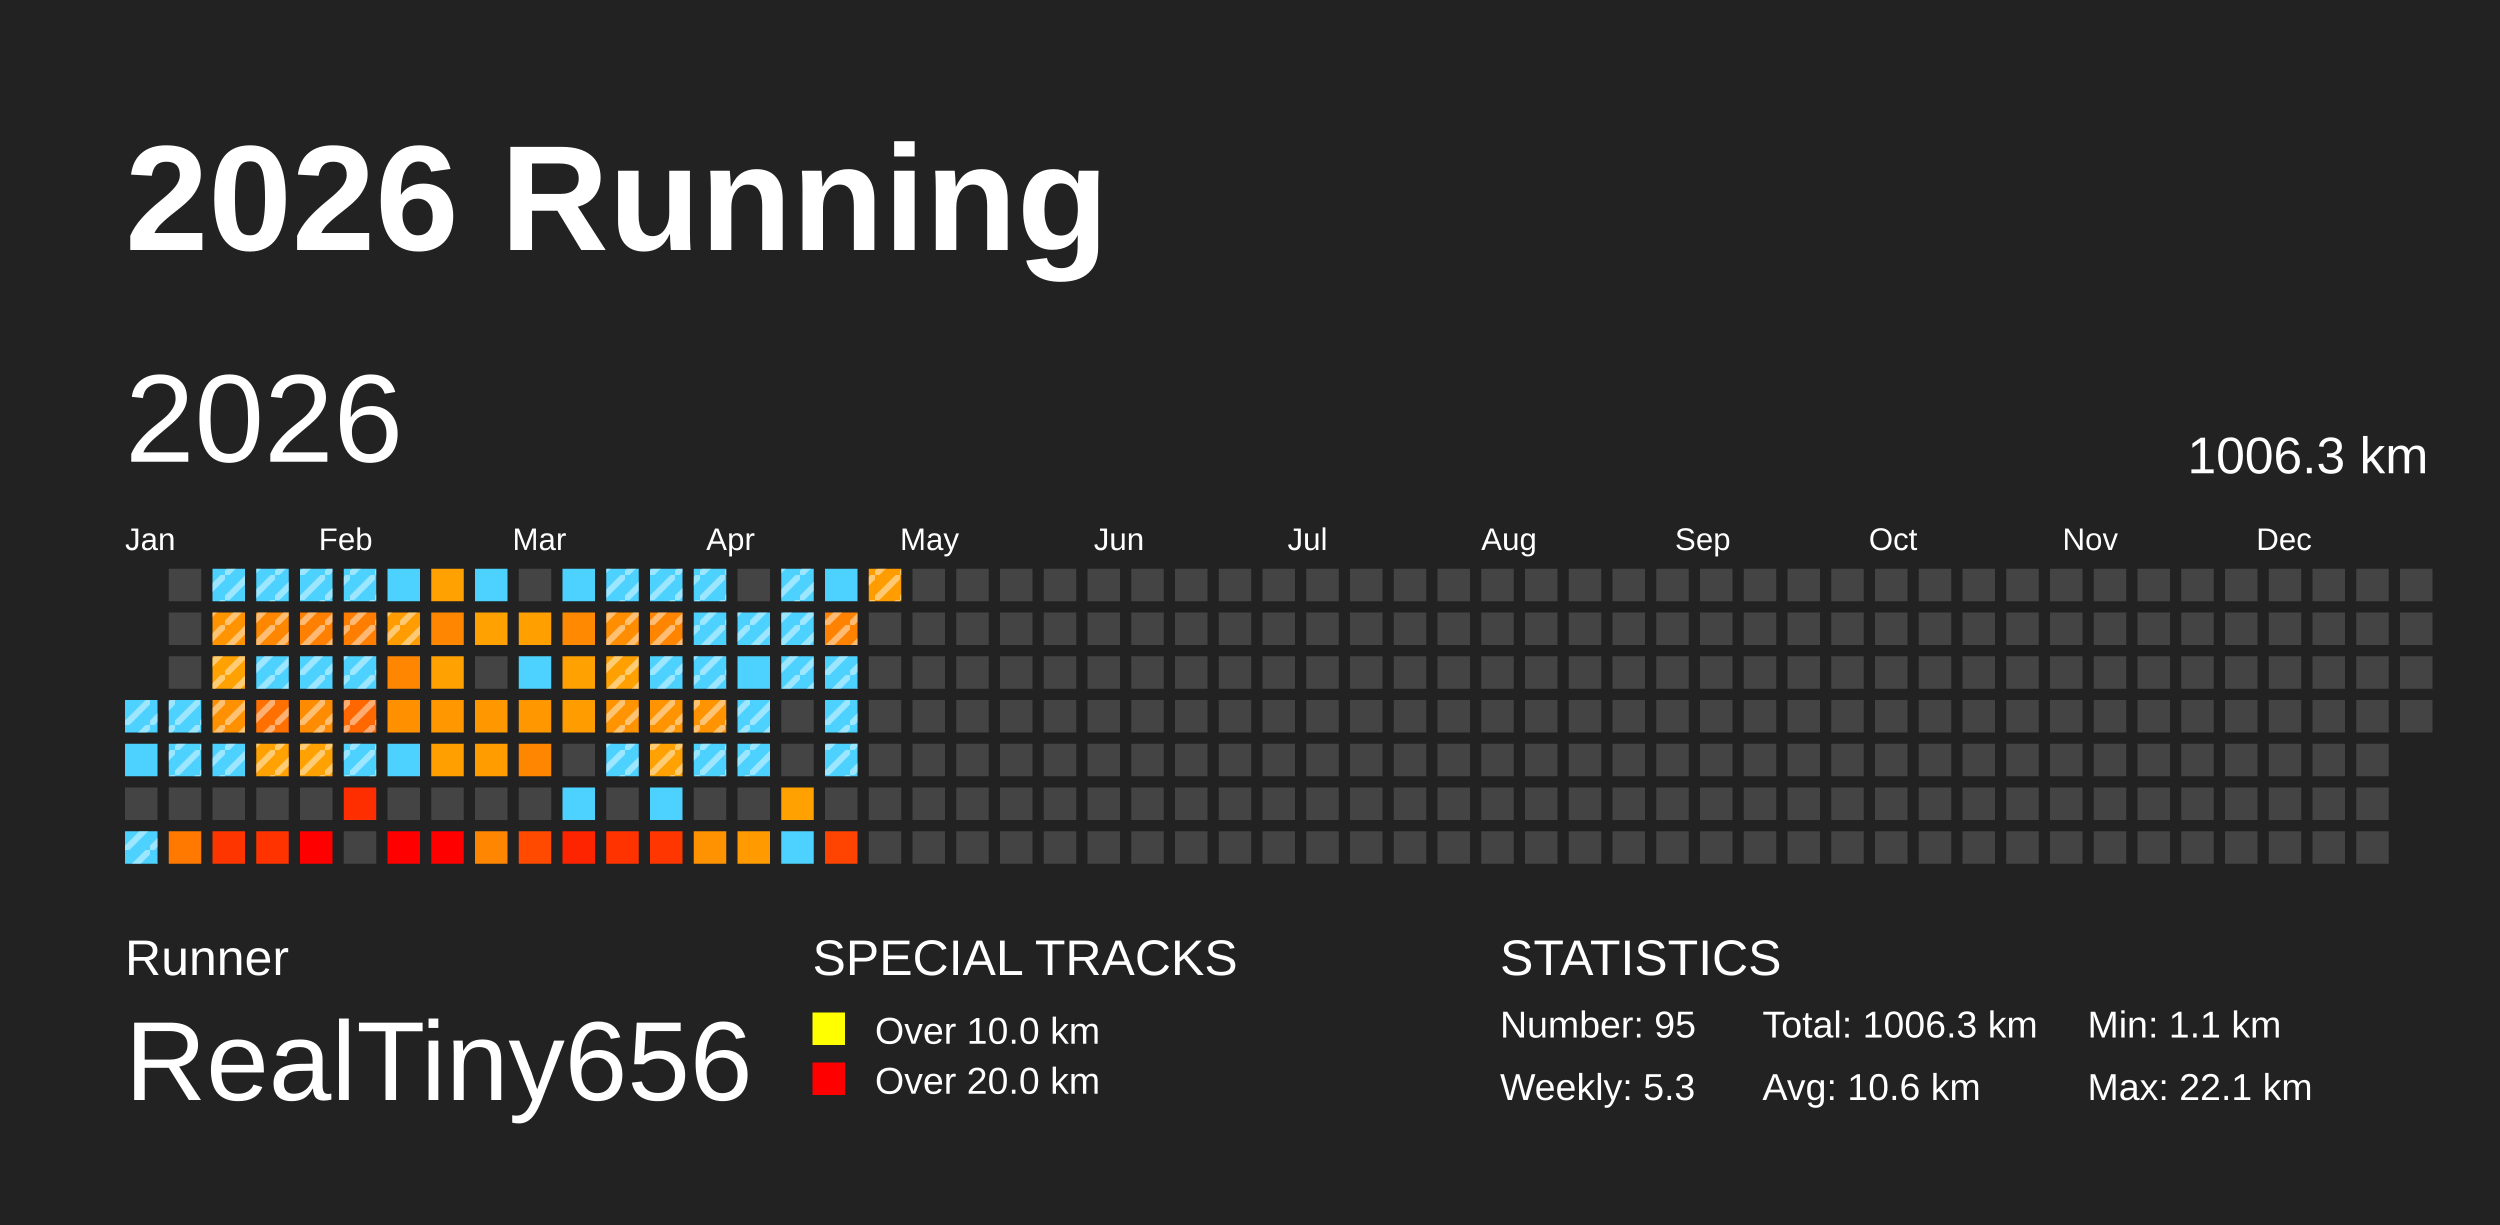
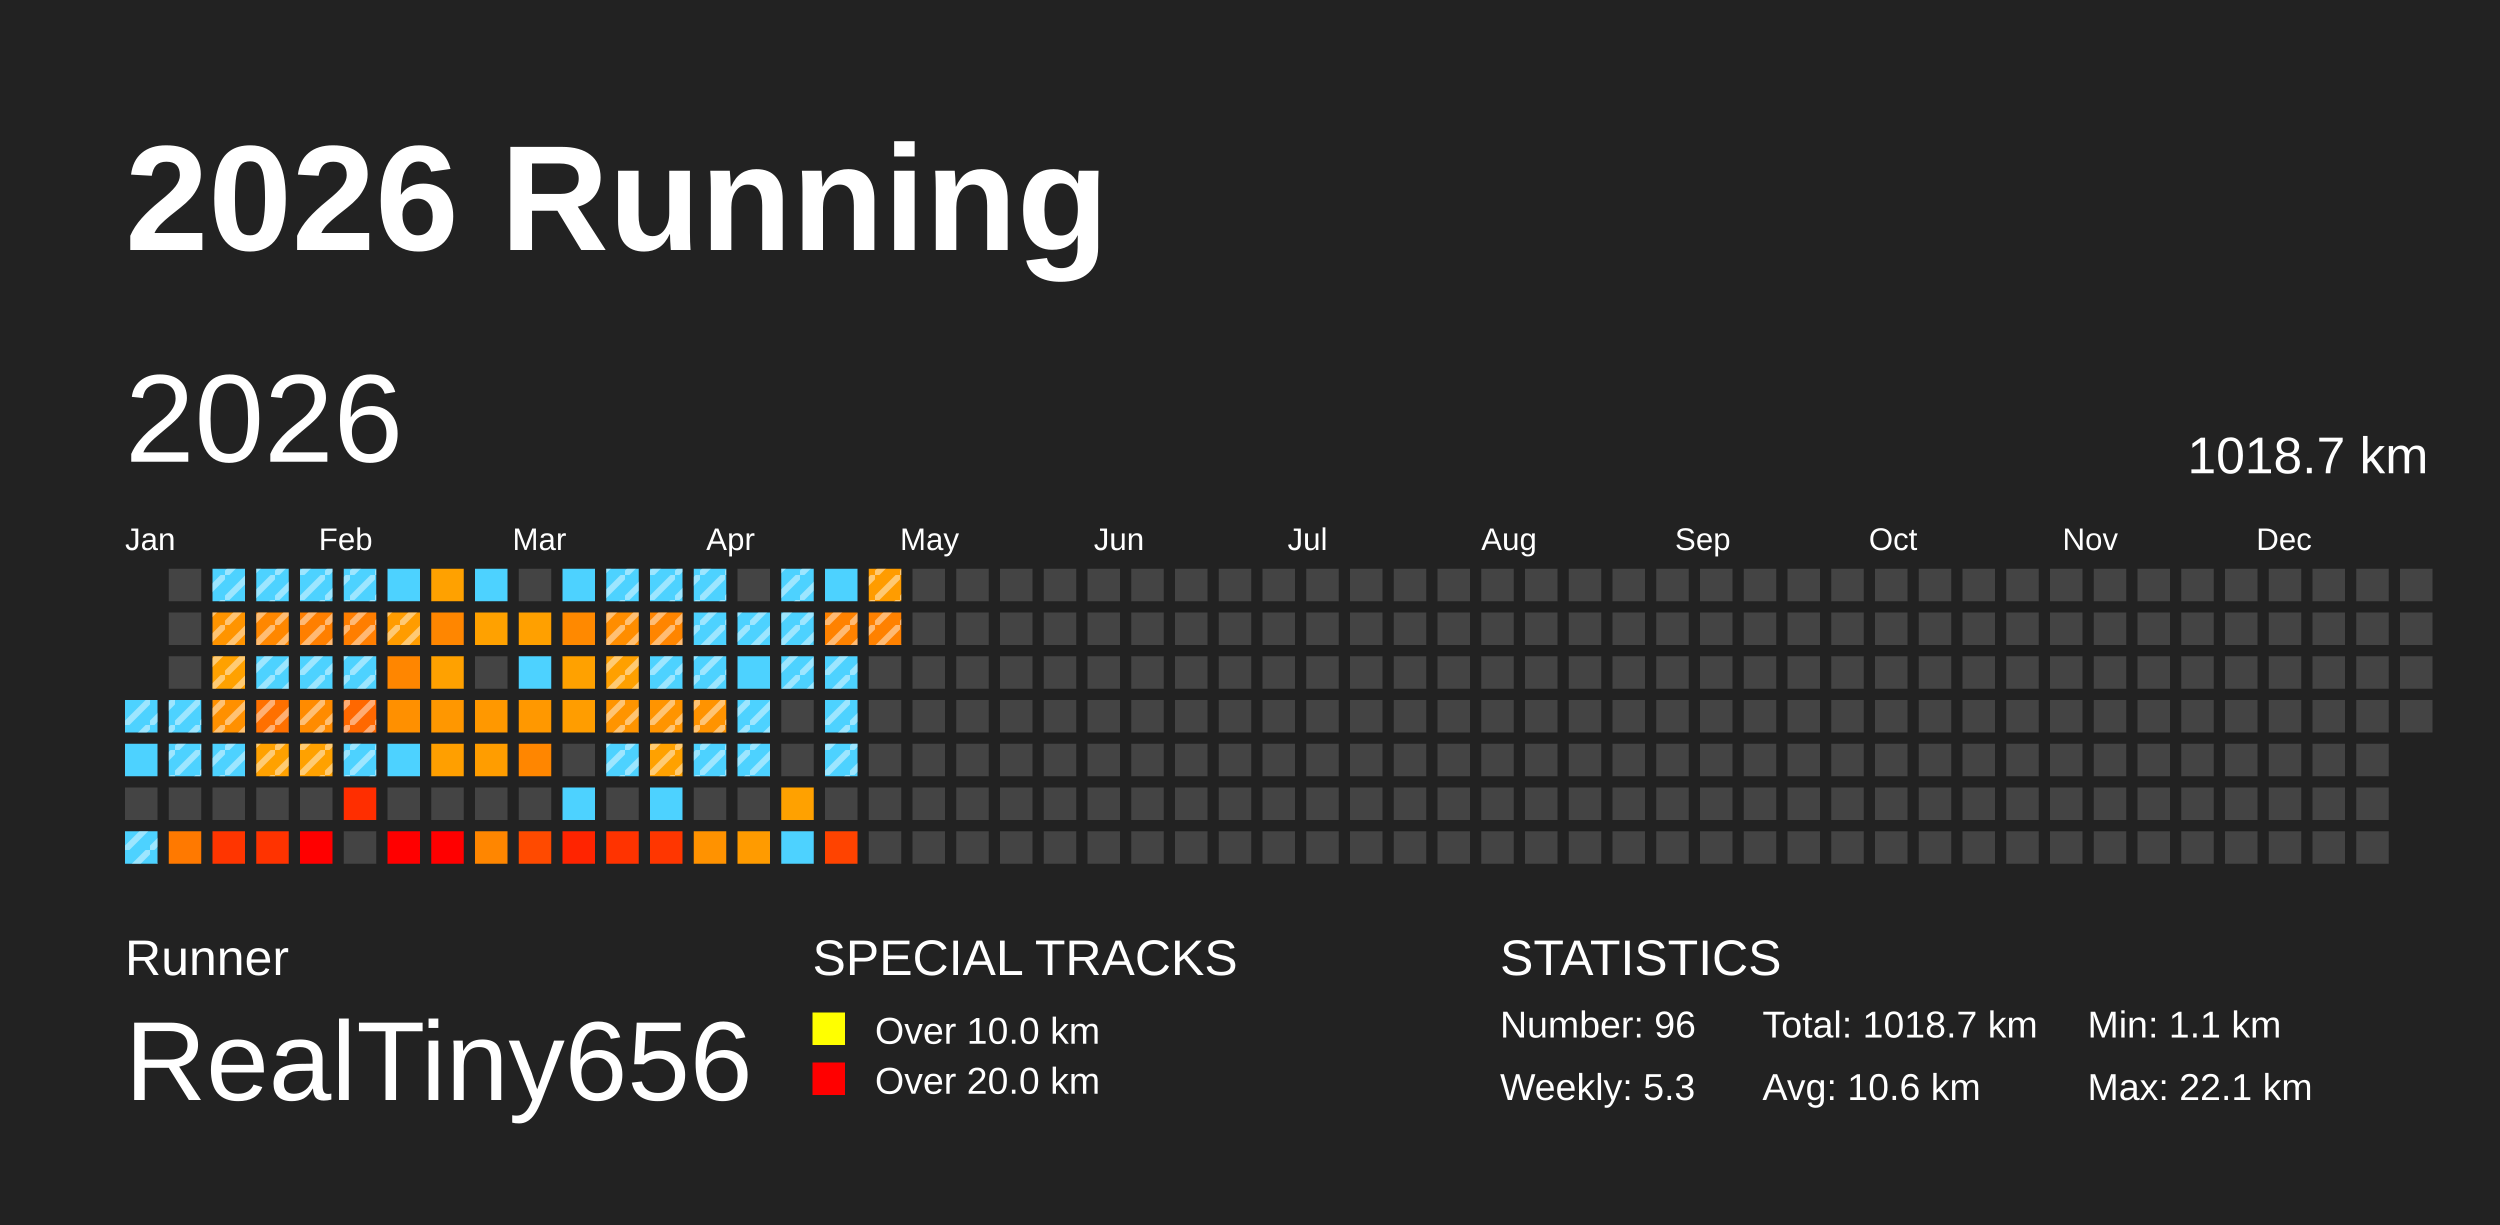
<svg xmlns="http://www.w3.org/2000/svg" baseProfile="full" height="98mm" version="1.1" viewBox="0,0,200,98" width="200mm">
  <defs>
    <pattern height="2" id="indoor-stripe" patternUnits="userSpaceOnUse" width="2">
      <line stroke="white" stroke-opacity="0.45" stroke-width="0.5" x1="0" x2="2" y1="2" y2="0" />
    </pattern>
  </defs>
  <rect fill="#222222" height="98" width="200" x="0" y="0" />
  <text fill="#FFFFFF" style="font-size:12px; font-family:Arial; font-weight:bold;" x="10" y="20">2026 Running</text>
  <text fill="#FFFFFF" style="font-size:4px; font-family:Arial" x="10" y="78">Runner</text>
  <text fill="#FFFFFF" style="font-size:9px; font-family:Arial" x="10" y="88">RealTiny656</text>
  <text fill="#FFFFFF" style="font-size:4px; font-family:Arial" x="65" y="78">SPECIAL TRACKS</text>
  <rect fill="yellow" height="2.6" width="2.6" x="65" y="81" />
  <text fill="#FFFFFF" style="font-size:3px; font-family:Arial" x="70" y="83.5">Over 10.0 km</text>
  <rect fill="red" height="2.6" width="2.6" x="65" y="85" />
  <text fill="#FFFFFF" style="font-size:3px; font-family:Arial" x="70" y="87.5">Over 20.0 km</text>
  <text fill="#FFFFFF" style="font-size:4px; font-family:Arial" x="120" y="78">STATISTICS</text>
-   <text fill="#FFFFFF" style="font-size:3px; font-family:Arial" x="120" y="83">Number: 95</text>
+   <text fill="#FFFFFF" style="font-size:3px; font-family:Arial" x="120" y="83">Number: 96</text>
  <text fill="#FFFFFF" style="font-size:3px; font-family:Arial" x="120" y="88">Weekly: 5.3</text>
-   <text fill="#FFFFFF" style="font-size:3px; font-family:Arial" x="141" y="83">Total: 1006.3 km</text>
+   <text fill="#FFFFFF" style="font-size:3px; font-family:Arial" x="141" y="83">Total: 1018.7 km</text>
  <text fill="#FFFFFF" style="font-size:3px; font-family:Arial" x="141" y="88">Avg: 10.6 km</text>
  <text fill="#FFFFFF" style="font-size:3px; font-family:Arial" x="167" y="83">Min: 1.1 km</text>
  <text fill="#FFFFFF" style="font-size:3px; font-family:Arial" x="167" y="88">Max: 22.1 km</text>
  <text dominant-baseline="hanging" fill="#FFFFFF" style="font-size:10.0px; font-family:Arial;" x="10" y="30">2026</text>
-   <text dominant-baseline="hanging" fill="#FFFFFF" style="font-size:4.125px; font-family:Arial;" x="175" y="35">1006.3 km</text>
+   <text dominant-baseline="hanging" fill="#FFFFFF" style="font-size:4.125px; font-family:Arial;" x="175" y="35">1018.7 km</text>
  <text fill="#FFFFFF" style="font-size:2.5px; font-family:Arial" x="10.0" y="44">Jan</text>
  <text fill="#FFFFFF" style="font-size:2.5px; font-family:Arial" x="25.5" y="44">Feb</text>
  <text fill="#FFFFFF" style="font-size:2.5px; font-family:Arial" x="41.0" y="44">Mar</text>
  <text fill="#FFFFFF" style="font-size:2.5px; font-family:Arial" x="56.5" y="44">Apr</text>
  <text fill="#FFFFFF" style="font-size:2.5px; font-family:Arial" x="72.0" y="44">May</text>
  <text fill="#FFFFFF" style="font-size:2.5px; font-family:Arial" x="87.5" y="44">Jun</text>
  <text fill="#FFFFFF" style="font-size:2.5px; font-family:Arial" x="103.0" y="44">Jul</text>
  <text fill="#FFFFFF" style="font-size:2.5px; font-family:Arial" x="118.5" y="44">Aug</text>
  <text fill="#FFFFFF" style="font-size:2.5px; font-family:Arial" x="134.0" y="44">Sep</text>
  <text fill="#FFFFFF" style="font-size:2.5px; font-family:Arial" x="149.5" y="44">Oct</text>
  <text fill="#FFFFFF" style="font-size:2.5px; font-family:Arial" x="165.0" y="44">Nov</text>
  <text fill="#FFFFFF" style="font-size:2.5px; font-family:Arial" x="180.5" y="44">Dec</text>
  <rect fill="#4dd2ff" height="2.6" width="2.6" x="10.0" y="56.0" />
  <rect fill="url(#indoor-stripe)" height="2.6" style="pointer-events: none;" width="2.6" x="10.0" y="56.0" />
  <rect fill="#4dd2ff" height="2.6" width="2.6" x="10.0" y="59.5" />
  <rect fill="#444444" height="2.6" width="2.6" x="10.0" y="63.0" />
  <rect fill="#4dd2ff" height="2.6" width="2.6" x="10.0" y="66.5" />
  <rect fill="url(#indoor-stripe)" height="2.6" style="pointer-events: none;" width="2.6" x="10.0" y="66.5" />
  <rect fill="#444444" height="2.6" width="2.6" x="13.5" y="45.5" />
  <rect fill="#444444" height="2.6" width="2.6" x="13.5" y="49.0" />
  <rect fill="#444444" height="2.6" width="2.6" x="13.5" y="52.5" />
  <rect fill="#4dd2ff" height="2.6" width="2.6" x="13.5" y="56.0" />
  <rect fill="url(#indoor-stripe)" height="2.6" style="pointer-events: none;" width="2.6" x="13.5" y="56.0" />
  <rect fill="#4dd2ff" height="2.6" width="2.6" x="13.5" y="59.5" />
  <rect fill="url(#indoor-stripe)" height="2.6" style="pointer-events: none;" width="2.6" x="13.5" y="59.5" />
  <rect fill="#444444" height="2.6" width="2.6" x="13.5" y="63.0" />
  <rect fill="#ff7900" height="2.6" width="2.6" x="13.5" y="66.5" />
  <rect fill="#4dd2ff" height="2.6" width="2.6" x="17.0" y="45.5" />
  <rect fill="url(#indoor-stripe)" height="2.6" style="pointer-events: none;" width="2.6" x="17.0" y="45.5" />
  <rect fill="#ff9400" height="2.6" width="2.6" x="17.0" y="49.0" />
  <rect fill="url(#indoor-stripe)" height="2.6" style="pointer-events: none;" width="2.6" x="17.0" y="49.0" />
  <rect fill="#ffa100" height="2.6" width="2.6" x="17.0" y="52.5" />
  <rect fill="url(#indoor-stripe)" height="2.6" style="pointer-events: none;" width="2.6" x="17.0" y="52.5" />
  <rect fill="#ff9000" height="2.6" width="2.6" x="17.0" y="56.0" />
  <rect fill="url(#indoor-stripe)" height="2.6" style="pointer-events: none;" width="2.6" x="17.0" y="56.0" />
  <rect fill="#4dd2ff" height="2.6" width="2.6" x="17.0" y="59.5" />
  <rect fill="url(#indoor-stripe)" height="2.6" style="pointer-events: none;" width="2.6" x="17.0" y="59.5" />
  <rect fill="#444444" height="2.6" width="2.6" x="17.0" y="63.0" />
  <rect fill="#ff3500" height="2.6" width="2.6" x="17.0" y="66.5" />
  <rect fill="#4dd2ff" height="2.6" width="2.6" x="20.5" y="45.5" />
  <rect fill="url(#indoor-stripe)" height="2.6" style="pointer-events: none;" width="2.6" x="20.5" y="45.5" />
  <rect fill="#ff8700" height="2.6" width="2.6" x="20.5" y="49.0" />
  <rect fill="url(#indoor-stripe)" height="2.6" style="pointer-events: none;" width="2.6" x="20.5" y="49.0" />
  <rect fill="#4dd2ff" height="2.6" width="2.6" x="20.5" y="52.5" />
  <rect fill="url(#indoor-stripe)" height="2.6" style="pointer-events: none;" width="2.6" x="20.5" y="52.5" />
  <rect fill="#ff7000" height="2.6" width="2.6" x="20.5" y="56.0" />
  <rect fill="url(#indoor-stripe)" height="2.6" style="pointer-events: none;" width="2.6" x="20.5" y="56.0" />
  <rect fill="#ffa100" height="2.6" width="2.6" x="20.5" y="59.5" />
  <rect fill="url(#indoor-stripe)" height="2.6" style="pointer-events: none;" width="2.6" x="20.5" y="59.5" />
  <rect fill="#444444" height="2.6" width="2.6" x="20.5" y="63.0" />
  <rect fill="#ff3300" height="2.6" width="2.6" x="20.5" y="66.5" />
  <rect fill="#4dd2ff" height="2.6" width="2.6" x="24.0" y="45.5" />
  <rect fill="url(#indoor-stripe)" height="2.6" style="pointer-events: none;" width="2.6" x="24.0" y="45.5" />
  <rect fill="#ff7f00" height="2.6" width="2.6" x="24.0" y="49.0" />
  <rect fill="url(#indoor-stripe)" height="2.6" style="pointer-events: none;" width="2.6" x="24.0" y="49.0" />
  <rect fill="#4dd2ff" height="2.6" width="2.6" x="24.0" y="52.5" />
  <rect fill="url(#indoor-stripe)" height="2.6" style="pointer-events: none;" width="2.6" x="24.0" y="52.5" />
  <rect fill="#ff8b00" height="2.6" width="2.6" x="24.0" y="56.0" />
  <rect fill="url(#indoor-stripe)" height="2.6" style="pointer-events: none;" width="2.6" x="24.0" y="56.0" />
  <rect fill="#ffa100" height="2.6" width="2.6" x="24.0" y="59.5" />
  <rect fill="url(#indoor-stripe)" height="2.6" style="pointer-events: none;" width="2.6" x="24.0" y="59.5" />
  <rect fill="#444444" height="2.6" width="2.6" x="24.0" y="63.0" />
  <rect fill="red" height="2.6" width="2.6" x="24.0" y="66.5" />
  <rect fill="#4dd2ff" height="2.6" width="2.6" x="27.5" y="45.5" />
  <rect fill="url(#indoor-stripe)" height="2.6" style="pointer-events: none;" width="2.6" x="27.5" y="45.5" />
  <rect fill="#ff7e00" height="2.6" width="2.6" x="27.5" y="49.0" />
  <rect fill="url(#indoor-stripe)" height="2.6" style="pointer-events: none;" width="2.6" x="27.5" y="49.0" />
  <rect fill="#4dd2ff" height="2.6" width="2.6" x="27.5" y="52.5" />
  <rect fill="url(#indoor-stripe)" height="2.6" style="pointer-events: none;" width="2.6" x="27.5" y="52.5" />
  <rect fill="#ff6800" height="2.6" width="2.6" x="27.5" y="56.0" />
  <rect fill="url(#indoor-stripe)" height="2.6" style="pointer-events: none;" width="2.6" x="27.5" y="56.0" />
  <rect fill="#4dd2ff" height="2.6" width="2.6" x="27.5" y="59.5" />
  <rect fill="url(#indoor-stripe)" height="2.6" style="pointer-events: none;" width="2.6" x="27.5" y="59.5" />
  <rect fill="#ff2e00" height="2.6" width="2.6" x="27.5" y="63.0" />
  <rect fill="#444444" height="2.6" width="2.6" x="27.5" y="66.5" />
  <rect fill="#4dd2ff" height="2.6" width="2.6" x="31.0" y="45.5" />
  <rect fill="#ff9c00" height="2.6" width="2.6" x="31.0" y="49.0" />
  <rect fill="url(#indoor-stripe)" height="2.6" style="pointer-events: none;" width="2.6" x="31.0" y="49.0" />
  <rect fill="#ff8600" height="2.6" width="2.6" x="31.0" y="52.5" />
  <rect fill="#ff9000" height="2.6" width="2.6" x="31.0" y="56.0" />
  <rect fill="#4dd2ff" height="2.6" width="2.6" x="31.0" y="59.5" />
  <rect fill="#444444" height="2.6" width="2.6" x="31.0" y="63.0" />
  <rect fill="red" height="2.6" width="2.6" x="31.0" y="66.5" />
  <rect fill="#ffa100" height="2.6" width="2.6" x="34.5" y="45.5" />
  <rect fill="#ff8600" height="2.6" width="2.6" x="34.5" y="49.0" />
  <rect fill="#ffa100" height="2.6" width="2.6" x="34.5" y="52.5" />
  <rect fill="#ff9700" height="2.6" width="2.6" x="34.5" y="56.0" />
  <rect fill="#ff9f00" height="2.6" width="2.6" x="34.5" y="59.5" />
  <rect fill="#444444" height="2.6" width="2.6" x="34.5" y="63.0" />
  <rect fill="red" height="2.6" width="2.6" x="34.5" y="66.5" />
  <rect fill="#4dd2ff" height="2.6" width="2.6" x="38.0" y="45.5" />
  <rect fill="#ffa100" height="2.6" width="2.6" x="38.0" y="49.0" />
  <rect fill="#444444" height="2.6" width="2.6" x="38.0" y="52.5" />
  <rect fill="#ff9800" height="2.6" width="2.6" x="38.0" y="56.0" />
  <rect fill="#ff9d00" height="2.6" width="2.6" x="38.0" y="59.5" />
  <rect fill="#444444" height="2.6" width="2.6" x="38.0" y="63.0" />
  <rect fill="#ff8600" height="2.6" width="2.6" x="38.0" y="66.5" />
  <rect fill="#444444" height="2.6" width="2.6" x="41.5" y="45.5" />
  <rect fill="#ffa000" height="2.6" width="2.6" x="41.5" y="49.0" />
  <rect fill="#4dd2ff" height="2.6" width="2.6" x="41.5" y="52.5" />
  <rect fill="#ff9800" height="2.6" width="2.6" x="41.5" y="56.0" />
  <rect fill="#ff8600" height="2.6" width="2.6" x="41.5" y="59.5" />
  <rect fill="#444444" height="2.6" width="2.6" x="41.5" y="63.0" />
  <rect fill="#ff4a00" height="2.6" width="2.6" x="41.5" y="66.5" />
  <rect fill="#4dd2ff" height="2.6" width="2.6" x="45.0" y="45.5" />
  <rect fill="#ff8900" height="2.6" width="2.6" x="45.0" y="49.0" />
  <rect fill="#ffa100" height="2.6" width="2.6" x="45.0" y="52.5" />
  <rect fill="#ff9d00" height="2.6" width="2.6" x="45.0" y="56.0" />
  <rect fill="#444444" height="2.6" width="2.6" x="45.0" y="59.5" />
  <rect fill="#4dd2ff" height="2.6" width="2.6" x="45.0" y="63.0" />
  <rect fill="#ff2400" height="2.6" width="2.6" x="45.0" y="66.5" />
  <rect fill="#4dd2ff" height="2.6" width="2.6" x="48.5" y="45.5" />
  <rect fill="url(#indoor-stripe)" height="2.6" style="pointer-events: none;" width="2.6" x="48.5" y="45.5" />
  <rect fill="#ff8d00" height="2.6" width="2.6" x="48.5" y="49.0" />
  <rect fill="url(#indoor-stripe)" height="2.6" style="pointer-events: none;" width="2.6" x="48.5" y="49.0" />
  <rect fill="#ffa000" height="2.6" width="2.6" x="48.5" y="52.5" />
  <rect fill="url(#indoor-stripe)" height="2.6" style="pointer-events: none;" width="2.6" x="48.5" y="52.5" />
  <rect fill="#ff9400" height="2.6" width="2.6" x="48.5" y="56.0" />
  <rect fill="url(#indoor-stripe)" height="2.6" style="pointer-events: none;" width="2.6" x="48.5" y="56.0" />
  <rect fill="#4dd2ff" height="2.6" width="2.6" x="48.5" y="59.5" />
  <rect fill="url(#indoor-stripe)" height="2.6" style="pointer-events: none;" width="2.6" x="48.5" y="59.5" />
  <rect fill="#444444" height="2.6" width="2.6" x="48.5" y="63.0" />
  <rect fill="#ff3300" height="2.6" width="2.6" x="48.5" y="66.5" />
  <rect fill="#4dd2ff" height="2.6" width="2.6" x="52.0" y="45.5" />
  <rect fill="url(#indoor-stripe)" height="2.6" style="pointer-events: none;" width="2.6" x="52.0" y="45.5" />
  <rect fill="#ff8500" height="2.6" width="2.6" x="52.0" y="49.0" />
  <rect fill="url(#indoor-stripe)" height="2.6" style="pointer-events: none;" width="2.6" x="52.0" y="49.0" />
  <rect fill="#4dd2ff" height="2.6" width="2.6" x="52.0" y="52.5" />
  <rect fill="url(#indoor-stripe)" height="2.6" style="pointer-events: none;" width="2.6" x="52.0" y="52.5" />
  <rect fill="#ff9400" height="2.6" width="2.6" x="52.0" y="56.0" />
  <rect fill="url(#indoor-stripe)" height="2.6" style="pointer-events: none;" width="2.6" x="52.0" y="56.0" />
  <rect fill="#ffa100" height="2.6" width="2.6" x="52.0" y="59.5" />
  <rect fill="url(#indoor-stripe)" height="2.6" style="pointer-events: none;" width="2.6" x="52.0" y="59.5" />
  <rect fill="#4dd2ff" height="2.6" width="2.6" x="52.0" y="63.0" />
  <rect fill="#ff3600" height="2.6" width="2.6" x="52.0" y="66.5" />
  <rect fill="#4dd2ff" height="2.6" width="2.6" x="55.5" y="45.5" />
  <rect fill="url(#indoor-stripe)" height="2.6" style="pointer-events: none;" width="2.6" x="55.5" y="45.5" />
  <rect fill="#4dd2ff" height="2.6" width="2.6" x="55.5" y="49.0" />
  <rect fill="url(#indoor-stripe)" height="2.6" style="pointer-events: none;" width="2.6" x="55.5" y="49.0" />
  <rect fill="#4dd2ff" height="2.6" width="2.6" x="55.5" y="52.5" />
  <rect fill="url(#indoor-stripe)" height="2.6" style="pointer-events: none;" width="2.6" x="55.5" y="52.5" />
  <rect fill="#ff9300" height="2.6" width="2.6" x="55.5" y="56.0" />
  <rect fill="url(#indoor-stripe)" height="2.6" style="pointer-events: none;" width="2.6" x="55.5" y="56.0" />
  <rect fill="#4dd2ff" height="2.6" width="2.6" x="55.5" y="59.5" />
  <rect fill="url(#indoor-stripe)" height="2.6" style="pointer-events: none;" width="2.6" x="55.5" y="59.5" />
  <rect fill="#444444" height="2.6" width="2.6" x="55.5" y="63.0" />
  <rect fill="#ff9200" height="2.6" width="2.6" x="55.5" y="66.5" />
  <rect fill="#444444" height="2.6" width="2.6" x="59.0" y="45.5" />
  <rect fill="#4dd2ff" height="2.6" width="2.6" x="59.0" y="49.0" />
  <rect fill="url(#indoor-stripe)" height="2.6" style="pointer-events: none;" width="2.6" x="59.0" y="49.0" />
  <rect fill="#4dd2ff" height="2.6" width="2.6" x="59.0" y="52.5" />
  <rect fill="#4dd2ff" height="2.6" width="2.6" x="59.0" y="56.0" />
  <rect fill="url(#indoor-stripe)" height="2.6" style="pointer-events: none;" width="2.6" x="59.0" y="56.0" />
  <rect fill="#4dd2ff" height="2.6" width="2.6" x="59.0" y="59.5" />
  <rect fill="url(#indoor-stripe)" height="2.6" style="pointer-events: none;" width="2.6" x="59.0" y="59.5" />
  <rect fill="#444444" height="2.6" width="2.6" x="59.0" y="63.0" />
  <rect fill="#ff9b00" height="2.6" width="2.6" x="59.0" y="66.5" />
  <rect fill="#4dd2ff" height="2.6" width="2.6" x="62.5" y="45.5" />
  <rect fill="url(#indoor-stripe)" height="2.6" style="pointer-events: none;" width="2.6" x="62.5" y="45.5" />
  <rect fill="#4dd2ff" height="2.6" width="2.6" x="62.5" y="49.0" />
  <rect fill="url(#indoor-stripe)" height="2.6" style="pointer-events: none;" width="2.6" x="62.5" y="49.0" />
  <rect fill="#4dd2ff" height="2.6" width="2.6" x="62.5" y="52.5" />
  <rect fill="url(#indoor-stripe)" height="2.6" style="pointer-events: none;" width="2.6" x="62.5" y="52.5" />
  <rect fill="#444444" height="2.6" width="2.6" x="62.5" y="56.0" />
  <rect fill="#444444" height="2.6" width="2.6" x="62.5" y="59.5" />
  <rect fill="#ffa100" height="2.6" width="2.6" x="62.5" y="63.0" />
  <rect fill="#4dd2ff" height="2.6" width="2.6" x="62.5" y="66.5" />
  <rect fill="#4dd2ff" height="2.6" width="2.6" x="66.0" y="45.5" />
  <rect fill="#ff8200" height="2.6" width="2.6" x="66.0" y="49.0" />
  <rect fill="url(#indoor-stripe)" height="2.6" style="pointer-events: none;" width="2.6" x="66.0" y="49.0" />
  <rect fill="#4dd2ff" height="2.6" width="2.6" x="66.0" y="52.5" />
  <rect fill="url(#indoor-stripe)" height="2.6" style="pointer-events: none;" width="2.6" x="66.0" y="52.5" />
  <rect fill="#4dd2ff" height="2.6" width="2.6" x="66.0" y="56.0" />
  <rect fill="url(#indoor-stripe)" height="2.6" style="pointer-events: none;" width="2.6" x="66.0" y="56.0" />
  <rect fill="#4dd2ff" height="2.6" width="2.6" x="66.0" y="59.5" />
  <rect fill="url(#indoor-stripe)" height="2.6" style="pointer-events: none;" width="2.6" x="66.0" y="59.5" />
  <rect fill="#444444" height="2.6" width="2.6" x="66.0" y="63.0" />
  <rect fill="#ff4300" height="2.6" width="2.6" x="66.0" y="66.5" />
  <rect fill="#ff9c00" height="2.6" width="2.6" x="69.5" y="45.5" />
  <rect fill="url(#indoor-stripe)" height="2.6" style="pointer-events: none;" width="2.6" x="69.5" y="45.5" />
-   <rect fill="#444444" height="2.6" width="2.6" x="69.5" y="49.0" />
+   <rect fill="#ff8100" height="2.6" width="2.6" x="69.5" y="49.0" />
+   <rect fill="url(#indoor-stripe)" height="2.6" style="pointer-events: none;" width="2.6" x="69.5" y="49.0" />
  <rect fill="#444444" height="2.6" width="2.6" x="69.5" y="52.5" />
  <rect fill="#444444" height="2.6" width="2.6" x="69.5" y="56.0" />
  <rect fill="#444444" height="2.6" width="2.6" x="69.5" y="59.5" />
  <rect fill="#444444" height="2.6" width="2.6" x="69.5" y="63.0" />
  <rect fill="#444444" height="2.6" width="2.6" x="69.5" y="66.5" />
  <rect fill="#444444" height="2.6" width="2.6" x="73.0" y="45.5" />
  <rect fill="#444444" height="2.6" width="2.6" x="73.0" y="49.0" />
  <rect fill="#444444" height="2.6" width="2.6" x="73.0" y="52.5" />
  <rect fill="#444444" height="2.6" width="2.6" x="73.0" y="56.0" />
  <rect fill="#444444" height="2.6" width="2.6" x="73.0" y="59.5" />
  <rect fill="#444444" height="2.6" width="2.6" x="73.0" y="63.0" />
  <rect fill="#444444" height="2.6" width="2.6" x="73.0" y="66.5" />
  <rect fill="#444444" height="2.6" width="2.6" x="76.5" y="45.5" />
  <rect fill="#444444" height="2.6" width="2.6" x="76.5" y="49.0" />
  <rect fill="#444444" height="2.6" width="2.6" x="76.5" y="52.5" />
  <rect fill="#444444" height="2.6" width="2.6" x="76.5" y="56.0" />
  <rect fill="#444444" height="2.6" width="2.6" x="76.5" y="59.5" />
  <rect fill="#444444" height="2.6" width="2.6" x="76.5" y="63.0" />
  <rect fill="#444444" height="2.6" width="2.6" x="76.5" y="66.5" />
  <rect fill="#444444" height="2.6" width="2.6" x="80.0" y="45.5" />
  <rect fill="#444444" height="2.6" width="2.6" x="80.0" y="49.0" />
  <rect fill="#444444" height="2.6" width="2.6" x="80.0" y="52.5" />
  <rect fill="#444444" height="2.6" width="2.6" x="80.0" y="56.0" />
  <rect fill="#444444" height="2.6" width="2.6" x="80.0" y="59.5" />
  <rect fill="#444444" height="2.6" width="2.6" x="80.0" y="63.0" />
  <rect fill="#444444" height="2.6" width="2.6" x="80.0" y="66.5" />
  <rect fill="#444444" height="2.6" width="2.6" x="83.5" y="45.5" />
  <rect fill="#444444" height="2.6" width="2.6" x="83.5" y="49.0" />
  <rect fill="#444444" height="2.6" width="2.6" x="83.5" y="52.5" />
  <rect fill="#444444" height="2.6" width="2.6" x="83.5" y="56.0" />
  <rect fill="#444444" height="2.6" width="2.6" x="83.5" y="59.5" />
  <rect fill="#444444" height="2.6" width="2.6" x="83.5" y="63.0" />
  <rect fill="#444444" height="2.6" width="2.6" x="83.5" y="66.5" />
  <rect fill="#444444" height="2.6" width="2.6" x="87.0" y="45.5" />
  <rect fill="#444444" height="2.6" width="2.6" x="87.0" y="49.0" />
  <rect fill="#444444" height="2.6" width="2.6" x="87.0" y="52.5" />
  <rect fill="#444444" height="2.6" width="2.6" x="87.0" y="56.0" />
  <rect fill="#444444" height="2.6" width="2.6" x="87.0" y="59.5" />
  <rect fill="#444444" height="2.6" width="2.6" x="87.0" y="63.0" />
  <rect fill="#444444" height="2.6" width="2.6" x="87.0" y="66.5" />
  <rect fill="#444444" height="2.6" width="2.6" x="90.5" y="45.5" />
  <rect fill="#444444" height="2.6" width="2.6" x="90.5" y="49.0" />
  <rect fill="#444444" height="2.6" width="2.6" x="90.5" y="52.5" />
  <rect fill="#444444" height="2.6" width="2.6" x="90.5" y="56.0" />
  <rect fill="#444444" height="2.6" width="2.6" x="90.5" y="59.5" />
  <rect fill="#444444" height="2.6" width="2.6" x="90.5" y="63.0" />
  <rect fill="#444444" height="2.6" width="2.6" x="90.5" y="66.5" />
  <rect fill="#444444" height="2.6" width="2.6" x="94.0" y="45.5" />
  <rect fill="#444444" height="2.6" width="2.6" x="94.0" y="49.0" />
  <rect fill="#444444" height="2.6" width="2.6" x="94.0" y="52.5" />
  <rect fill="#444444" height="2.6" width="2.6" x="94.0" y="56.0" />
  <rect fill="#444444" height="2.6" width="2.6" x="94.0" y="59.5" />
  <rect fill="#444444" height="2.6" width="2.6" x="94.0" y="63.0" />
  <rect fill="#444444" height="2.6" width="2.6" x="94.0" y="66.5" />
  <rect fill="#444444" height="2.6" width="2.6" x="97.5" y="45.5" />
  <rect fill="#444444" height="2.6" width="2.6" x="97.5" y="49.0" />
  <rect fill="#444444" height="2.6" width="2.6" x="97.5" y="52.5" />
  <rect fill="#444444" height="2.6" width="2.6" x="97.5" y="56.0" />
  <rect fill="#444444" height="2.6" width="2.6" x="97.5" y="59.5" />
  <rect fill="#444444" height="2.6" width="2.6" x="97.5" y="63.0" />
  <rect fill="#444444" height="2.6" width="2.6" x="97.5" y="66.5" />
  <rect fill="#444444" height="2.6" width="2.6" x="101.0" y="45.5" />
  <rect fill="#444444" height="2.6" width="2.6" x="101.0" y="49.0" />
  <rect fill="#444444" height="2.6" width="2.6" x="101.0" y="52.5" />
  <rect fill="#444444" height="2.6" width="2.6" x="101.0" y="56.0" />
  <rect fill="#444444" height="2.6" width="2.6" x="101.0" y="59.5" />
  <rect fill="#444444" height="2.6" width="2.6" x="101.0" y="63.0" />
  <rect fill="#444444" height="2.6" width="2.6" x="101.0" y="66.5" />
  <rect fill="#444444" height="2.6" width="2.6" x="104.5" y="45.5" />
  <rect fill="#444444" height="2.6" width="2.6" x="104.5" y="49.0" />
  <rect fill="#444444" height="2.6" width="2.6" x="104.5" y="52.5" />
  <rect fill="#444444" height="2.6" width="2.6" x="104.5" y="56.0" />
  <rect fill="#444444" height="2.6" width="2.6" x="104.5" y="59.5" />
  <rect fill="#444444" height="2.6" width="2.6" x="104.5" y="63.0" />
  <rect fill="#444444" height="2.6" width="2.6" x="104.5" y="66.5" />
  <rect fill="#444444" height="2.6" width="2.6" x="108.0" y="45.5" />
  <rect fill="#444444" height="2.6" width="2.6" x="108.0" y="49.0" />
  <rect fill="#444444" height="2.6" width="2.6" x="108.0" y="52.5" />
  <rect fill="#444444" height="2.6" width="2.6" x="108.0" y="56.0" />
  <rect fill="#444444" height="2.6" width="2.6" x="108.0" y="59.5" />
  <rect fill="#444444" height="2.6" width="2.6" x="108.0" y="63.0" />
  <rect fill="#444444" height="2.6" width="2.6" x="108.0" y="66.5" />
  <rect fill="#444444" height="2.6" width="2.6" x="111.5" y="45.5" />
  <rect fill="#444444" height="2.6" width="2.6" x="111.5" y="49.0" />
  <rect fill="#444444" height="2.6" width="2.6" x="111.5" y="52.5" />
  <rect fill="#444444" height="2.6" width="2.6" x="111.5" y="56.0" />
  <rect fill="#444444" height="2.6" width="2.6" x="111.5" y="59.5" />
  <rect fill="#444444" height="2.6" width="2.6" x="111.5" y="63.0" />
  <rect fill="#444444" height="2.6" width="2.6" x="111.5" y="66.5" />
  <rect fill="#444444" height="2.6" width="2.6" x="115.0" y="45.5" />
  <rect fill="#444444" height="2.6" width="2.6" x="115.0" y="49.0" />
  <rect fill="#444444" height="2.6" width="2.6" x="115.0" y="52.5" />
  <rect fill="#444444" height="2.6" width="2.6" x="115.0" y="56.0" />
  <rect fill="#444444" height="2.6" width="2.6" x="115.0" y="59.5" />
  <rect fill="#444444" height="2.6" width="2.6" x="115.0" y="63.0" />
  <rect fill="#444444" height="2.6" width="2.6" x="115.0" y="66.5" />
  <rect fill="#444444" height="2.6" width="2.6" x="118.5" y="45.5" />
  <rect fill="#444444" height="2.6" width="2.6" x="118.5" y="49.0" />
  <rect fill="#444444" height="2.6" width="2.6" x="118.5" y="52.5" />
  <rect fill="#444444" height="2.6" width="2.6" x="118.5" y="56.0" />
  <rect fill="#444444" height="2.6" width="2.6" x="118.5" y="59.5" />
  <rect fill="#444444" height="2.6" width="2.6" x="118.5" y="63.0" />
  <rect fill="#444444" height="2.6" width="2.6" x="118.5" y="66.5" />
  <rect fill="#444444" height="2.6" width="2.6" x="122.0" y="45.5" />
  <rect fill="#444444" height="2.6" width="2.6" x="122.0" y="49.0" />
  <rect fill="#444444" height="2.6" width="2.6" x="122.0" y="52.5" />
  <rect fill="#444444" height="2.6" width="2.6" x="122.0" y="56.0" />
  <rect fill="#444444" height="2.6" width="2.6" x="122.0" y="59.5" />
  <rect fill="#444444" height="2.6" width="2.6" x="122.0" y="63.0" />
  <rect fill="#444444" height="2.6" width="2.6" x="122.0" y="66.5" />
  <rect fill="#444444" height="2.6" width="2.6" x="125.5" y="45.5" />
  <rect fill="#444444" height="2.6" width="2.6" x="125.5" y="49.0" />
  <rect fill="#444444" height="2.6" width="2.6" x="125.5" y="52.5" />
  <rect fill="#444444" height="2.6" width="2.6" x="125.5" y="56.0" />
  <rect fill="#444444" height="2.6" width="2.6" x="125.5" y="59.5" />
  <rect fill="#444444" height="2.6" width="2.6" x="125.5" y="63.0" />
  <rect fill="#444444" height="2.6" width="2.6" x="125.5" y="66.5" />
  <rect fill="#444444" height="2.6" width="2.6" x="129.0" y="45.5" />
  <rect fill="#444444" height="2.6" width="2.6" x="129.0" y="49.0" />
  <rect fill="#444444" height="2.6" width="2.6" x="129.0" y="52.5" />
  <rect fill="#444444" height="2.6" width="2.6" x="129.0" y="56.0" />
  <rect fill="#444444" height="2.6" width="2.6" x="129.0" y="59.5" />
  <rect fill="#444444" height="2.6" width="2.6" x="129.0" y="63.0" />
  <rect fill="#444444" height="2.6" width="2.6" x="129.0" y="66.5" />
  <rect fill="#444444" height="2.6" width="2.6" x="132.5" y="45.5" />
  <rect fill="#444444" height="2.6" width="2.6" x="132.5" y="49.0" />
  <rect fill="#444444" height="2.6" width="2.6" x="132.5" y="52.5" />
  <rect fill="#444444" height="2.6" width="2.6" x="132.5" y="56.0" />
  <rect fill="#444444" height="2.6" width="2.6" x="132.5" y="59.5" />
  <rect fill="#444444" height="2.6" width="2.6" x="132.5" y="63.0" />
  <rect fill="#444444" height="2.6" width="2.6" x="132.5" y="66.5" />
  <rect fill="#444444" height="2.6" width="2.6" x="136.0" y="45.5" />
  <rect fill="#444444" height="2.6" width="2.6" x="136.0" y="49.0" />
  <rect fill="#444444" height="2.6" width="2.6" x="136.0" y="52.5" />
  <rect fill="#444444" height="2.6" width="2.6" x="136.0" y="56.0" />
  <rect fill="#444444" height="2.6" width="2.6" x="136.0" y="59.5" />
  <rect fill="#444444" height="2.6" width="2.6" x="136.0" y="63.0" />
  <rect fill="#444444" height="2.6" width="2.6" x="136.0" y="66.5" />
  <rect fill="#444444" height="2.6" width="2.6" x="139.5" y="45.5" />
  <rect fill="#444444" height="2.6" width="2.6" x="139.5" y="49.0" />
  <rect fill="#444444" height="2.6" width="2.6" x="139.5" y="52.5" />
  <rect fill="#444444" height="2.6" width="2.6" x="139.5" y="56.0" />
  <rect fill="#444444" height="2.6" width="2.6" x="139.5" y="59.5" />
  <rect fill="#444444" height="2.6" width="2.6" x="139.5" y="63.0" />
  <rect fill="#444444" height="2.6" width="2.6" x="139.5" y="66.5" />
  <rect fill="#444444" height="2.6" width="2.6" x="143.0" y="45.5" />
  <rect fill="#444444" height="2.6" width="2.6" x="143.0" y="49.0" />
  <rect fill="#444444" height="2.6" width="2.6" x="143.0" y="52.5" />
  <rect fill="#444444" height="2.6" width="2.6" x="143.0" y="56.0" />
  <rect fill="#444444" height="2.6" width="2.6" x="143.0" y="59.5" />
  <rect fill="#444444" height="2.6" width="2.6" x="143.0" y="63.0" />
  <rect fill="#444444" height="2.6" width="2.6" x="143.0" y="66.5" />
  <rect fill="#444444" height="2.6" width="2.6" x="146.5" y="45.5" />
  <rect fill="#444444" height="2.6" width="2.6" x="146.5" y="49.0" />
  <rect fill="#444444" height="2.6" width="2.6" x="146.5" y="52.5" />
  <rect fill="#444444" height="2.6" width="2.6" x="146.5" y="56.0" />
  <rect fill="#444444" height="2.6" width="2.6" x="146.5" y="59.5" />
  <rect fill="#444444" height="2.6" width="2.6" x="146.5" y="63.0" />
  <rect fill="#444444" height="2.6" width="2.6" x="146.5" y="66.5" />
  <rect fill="#444444" height="2.6" width="2.6" x="150.0" y="45.5" />
  <rect fill="#444444" height="2.6" width="2.6" x="150.0" y="49.0" />
  <rect fill="#444444" height="2.6" width="2.6" x="150.0" y="52.5" />
  <rect fill="#444444" height="2.6" width="2.6" x="150.0" y="56.0" />
  <rect fill="#444444" height="2.6" width="2.6" x="150.0" y="59.5" />
  <rect fill="#444444" height="2.6" width="2.6" x="150.0" y="63.0" />
  <rect fill="#444444" height="2.6" width="2.6" x="150.0" y="66.5" />
  <rect fill="#444444" height="2.6" width="2.6" x="153.5" y="45.5" />
  <rect fill="#444444" height="2.6" width="2.6" x="153.5" y="49.0" />
  <rect fill="#444444" height="2.6" width="2.6" x="153.5" y="52.5" />
  <rect fill="#444444" height="2.6" width="2.6" x="153.5" y="56.0" />
  <rect fill="#444444" height="2.6" width="2.6" x="153.5" y="59.5" />
  <rect fill="#444444" height="2.6" width="2.6" x="153.5" y="63.0" />
  <rect fill="#444444" height="2.6" width="2.6" x="153.5" y="66.5" />
  <rect fill="#444444" height="2.6" width="2.6" x="157.0" y="45.5" />
  <rect fill="#444444" height="2.6" width="2.6" x="157.0" y="49.0" />
  <rect fill="#444444" height="2.6" width="2.6" x="157.0" y="52.5" />
  <rect fill="#444444" height="2.6" width="2.6" x="157.0" y="56.0" />
  <rect fill="#444444" height="2.6" width="2.6" x="157.0" y="59.5" />
  <rect fill="#444444" height="2.6" width="2.6" x="157.0" y="63.0" />
  <rect fill="#444444" height="2.6" width="2.6" x="157.0" y="66.5" />
  <rect fill="#444444" height="2.6" width="2.6" x="160.5" y="45.5" />
  <rect fill="#444444" height="2.6" width="2.6" x="160.5" y="49.0" />
  <rect fill="#444444" height="2.6" width="2.6" x="160.5" y="52.5" />
  <rect fill="#444444" height="2.6" width="2.6" x="160.5" y="56.0" />
  <rect fill="#444444" height="2.6" width="2.6" x="160.5" y="59.5" />
  <rect fill="#444444" height="2.6" width="2.6" x="160.5" y="63.0" />
  <rect fill="#444444" height="2.6" width="2.6" x="160.5" y="66.5" />
  <rect fill="#444444" height="2.6" width="2.6" x="164.0" y="45.5" />
  <rect fill="#444444" height="2.6" width="2.6" x="164.0" y="49.0" />
  <rect fill="#444444" height="2.6" width="2.6" x="164.0" y="52.5" />
  <rect fill="#444444" height="2.6" width="2.6" x="164.0" y="56.0" />
  <rect fill="#444444" height="2.6" width="2.6" x="164.0" y="59.5" />
  <rect fill="#444444" height="2.6" width="2.6" x="164.0" y="63.0" />
  <rect fill="#444444" height="2.6" width="2.6" x="164.0" y="66.5" />
  <rect fill="#444444" height="2.6" width="2.6" x="167.5" y="45.5" />
  <rect fill="#444444" height="2.6" width="2.6" x="167.5" y="49.0" />
  <rect fill="#444444" height="2.6" width="2.6" x="167.5" y="52.5" />
  <rect fill="#444444" height="2.6" width="2.6" x="167.5" y="56.0" />
  <rect fill="#444444" height="2.6" width="2.6" x="167.5" y="59.5" />
  <rect fill="#444444" height="2.6" width="2.6" x="167.5" y="63.0" />
  <rect fill="#444444" height="2.6" width="2.6" x="167.5" y="66.5" />
  <rect fill="#444444" height="2.6" width="2.6" x="171.0" y="45.5" />
  <rect fill="#444444" height="2.6" width="2.6" x="171.0" y="49.0" />
  <rect fill="#444444" height="2.6" width="2.6" x="171.0" y="52.5" />
  <rect fill="#444444" height="2.6" width="2.6" x="171.0" y="56.0" />
  <rect fill="#444444" height="2.6" width="2.6" x="171.0" y="59.5" />
  <rect fill="#444444" height="2.6" width="2.6" x="171.0" y="63.0" />
  <rect fill="#444444" height="2.6" width="2.6" x="171.0" y="66.5" />
  <rect fill="#444444" height="2.6" width="2.6" x="174.5" y="45.5" />
  <rect fill="#444444" height="2.6" width="2.6" x="174.5" y="49.0" />
  <rect fill="#444444" height="2.6" width="2.6" x="174.5" y="52.5" />
  <rect fill="#444444" height="2.6" width="2.6" x="174.5" y="56.0" />
  <rect fill="#444444" height="2.6" width="2.6" x="174.5" y="59.5" />
  <rect fill="#444444" height="2.6" width="2.6" x="174.5" y="63.0" />
  <rect fill="#444444" height="2.6" width="2.6" x="174.5" y="66.5" />
  <rect fill="#444444" height="2.6" width="2.6" x="178.0" y="45.5" />
  <rect fill="#444444" height="2.6" width="2.6" x="178.0" y="49.0" />
  <rect fill="#444444" height="2.6" width="2.6" x="178.0" y="52.5" />
  <rect fill="#444444" height="2.6" width="2.6" x="178.0" y="56.0" />
  <rect fill="#444444" height="2.6" width="2.6" x="178.0" y="59.5" />
  <rect fill="#444444" height="2.6" width="2.6" x="178.0" y="63.0" />
  <rect fill="#444444" height="2.6" width="2.6" x="178.0" y="66.5" />
  <rect fill="#444444" height="2.6" width="2.6" x="181.5" y="45.5" />
  <rect fill="#444444" height="2.6" width="2.6" x="181.5" y="49.0" />
  <rect fill="#444444" height="2.6" width="2.6" x="181.5" y="52.5" />
  <rect fill="#444444" height="2.6" width="2.6" x="181.5" y="56.0" />
  <rect fill="#444444" height="2.6" width="2.6" x="181.5" y="59.5" />
  <rect fill="#444444" height="2.6" width="2.6" x="181.5" y="63.0" />
  <rect fill="#444444" height="2.6" width="2.6" x="181.5" y="66.5" />
  <rect fill="#444444" height="2.6" width="2.6" x="185.0" y="45.5" />
  <rect fill="#444444" height="2.6" width="2.6" x="185.0" y="49.0" />
  <rect fill="#444444" height="2.6" width="2.6" x="185.0" y="52.5" />
  <rect fill="#444444" height="2.6" width="2.6" x="185.0" y="56.0" />
  <rect fill="#444444" height="2.6" width="2.6" x="185.0" y="59.5" />
  <rect fill="#444444" height="2.6" width="2.6" x="185.0" y="63.0" />
  <rect fill="#444444" height="2.6" width="2.6" x="185.0" y="66.5" />
  <rect fill="#444444" height="2.6" width="2.6" x="188.5" y="45.5" />
  <rect fill="#444444" height="2.6" width="2.6" x="188.5" y="49.0" />
  <rect fill="#444444" height="2.6" width="2.6" x="188.5" y="52.5" />
  <rect fill="#444444" height="2.6" width="2.6" x="188.5" y="56.0" />
  <rect fill="#444444" height="2.6" width="2.6" x="188.5" y="59.5" />
  <rect fill="#444444" height="2.6" width="2.6" x="188.5" y="63.0" />
  <rect fill="#444444" height="2.6" width="2.6" x="188.5" y="66.5" />
  <rect fill="#444444" height="2.6" width="2.6" x="192.0" y="45.5" />
  <rect fill="#444444" height="2.6" width="2.6" x="192.0" y="49.0" />
  <rect fill="#444444" height="2.6" width="2.6" x="192.0" y="52.5" />
  <rect fill="#444444" height="2.6" width="2.6" x="192.0" y="56.0" />
</svg>
